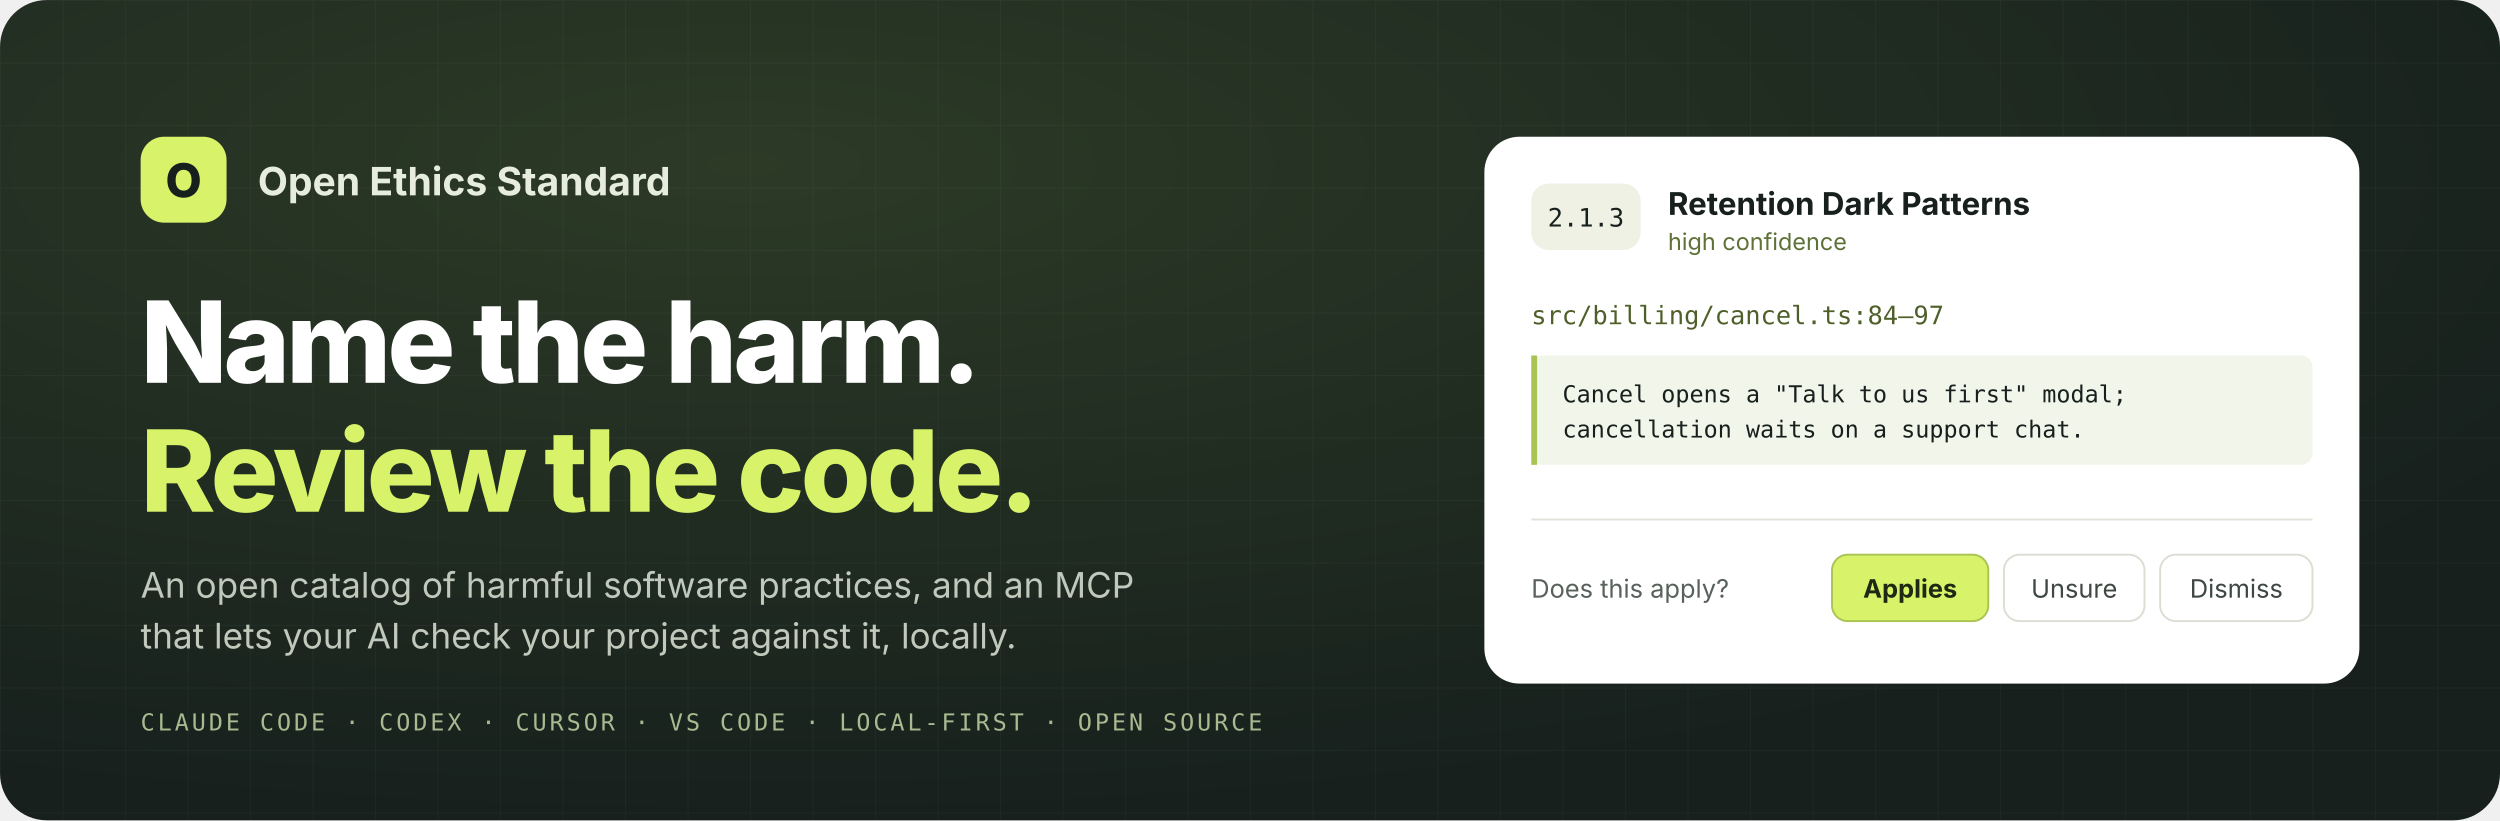
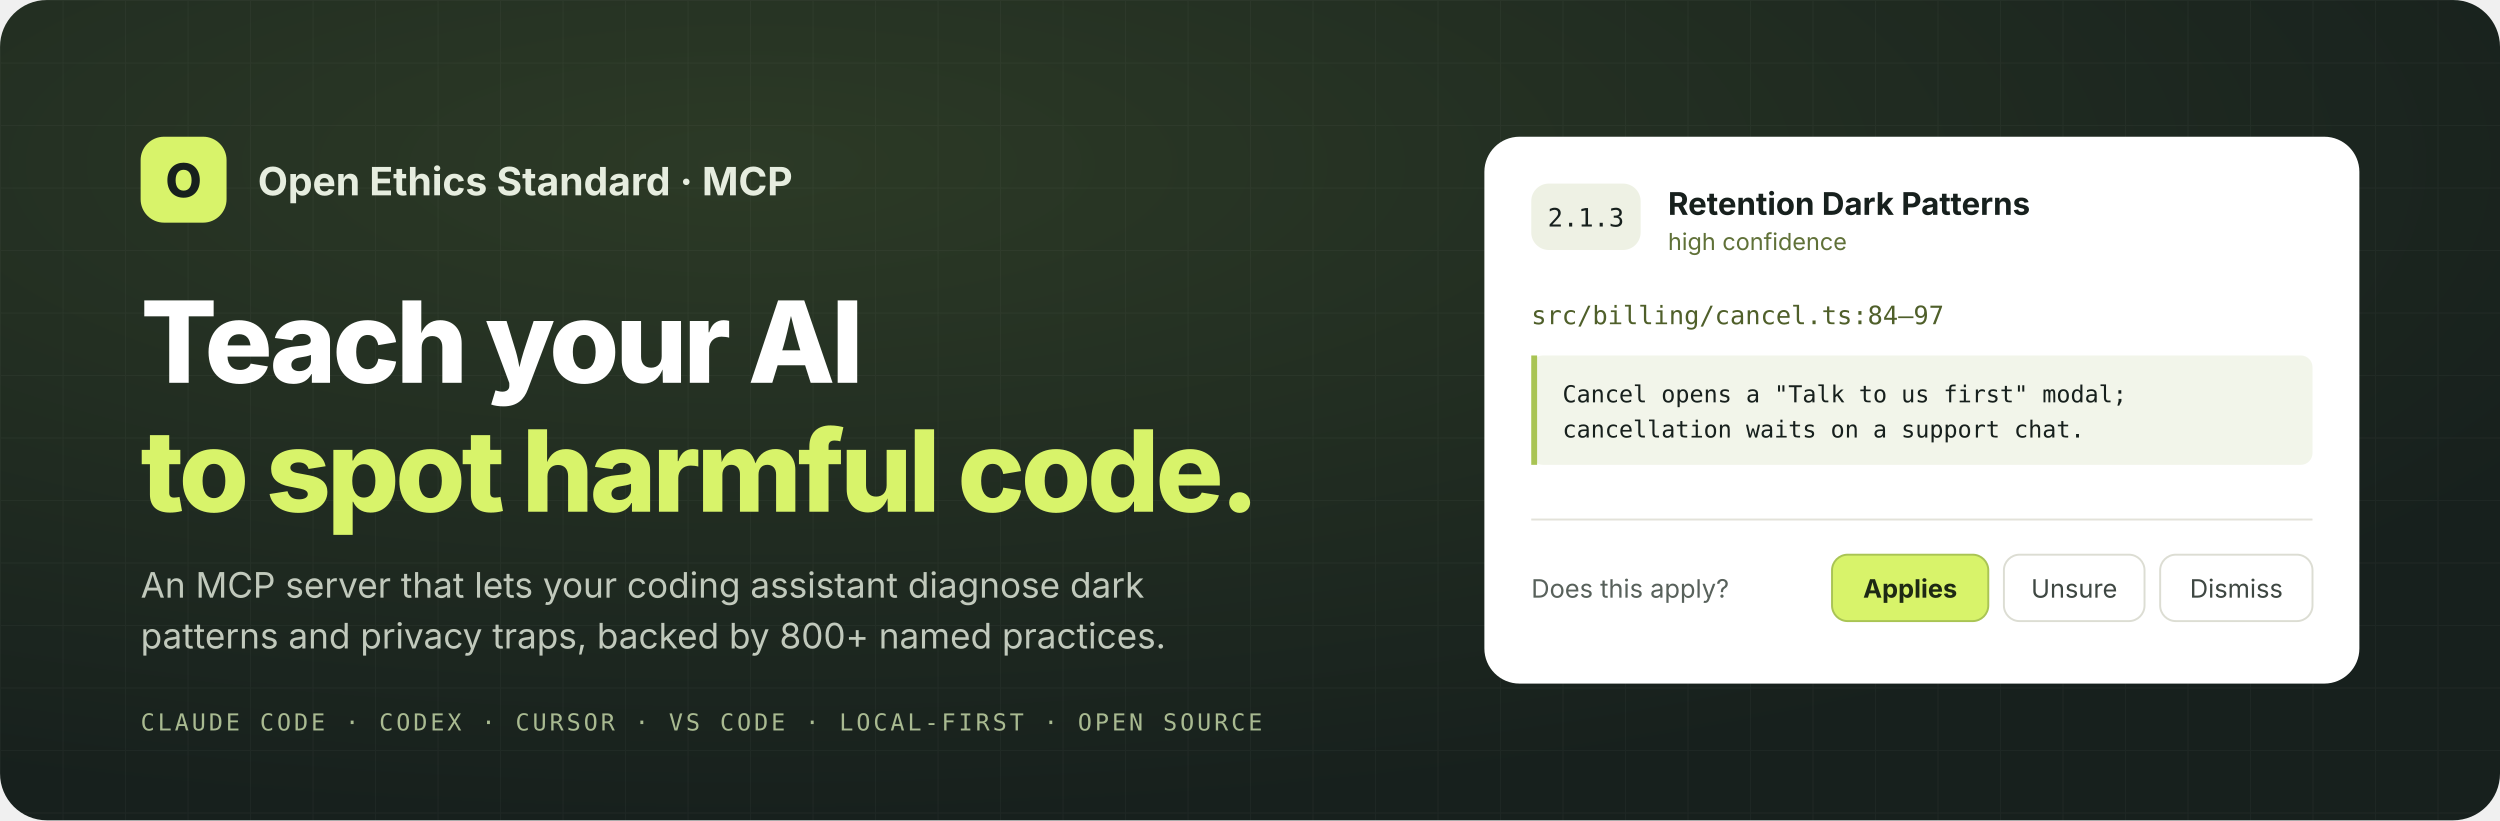
- <svg xmlns="http://www.w3.org/2000/svg" width="1280" height="420" viewBox="0 0 1280 420" role="img" aria-label="Open Ethics Standard — Name the harm. Review the code.">
+ <svg xmlns="http://www.w3.org/2000/svg" width="1280" height="420" viewBox="0 0 1280 420" role="img" aria-label="Open Ethics Standard MCP — Teach your AI to spot harmful code.">
  <defs>
    <radialGradient id="glow" cx="0.3" cy="0.2" r="0.8">
      <stop offset="0" stop-color="#2c3a26" />
      <stop offset="1" stop-color="#17201d" />
    </radialGradient>
    <pattern id="grid" width="32" height="32" patternUnits="userSpaceOnUse">
      <path d="M32 0H0V32" fill="none" stroke="#ffffff" stroke-opacity=".035" />
    </pattern>
    <style>
      text{font-family:Manrope,"Inter",-apple-system,"Segoe UI",Helvetica,Arial,sans-serif}
      .mono{font-family:"DM Mono",ui-monospace,SFMono-Regular,Menlo,Consolas,monospace}
    </style>
  </defs>
  <rect width="1280" height="420" rx="24" fill="url(#glow)" />
  <rect width="1280" height="420" rx="24" fill="url(#grid)" />
  <rect x="72" y="70" width="44" height="44" rx="12" fill="#d8f36a" />
  <text x="94" y="101" text-anchor="middle" font-size="24" font-weight="800" fill="#17201d">O</text>
-   <text x="132" y="100" font-size="20" font-weight="700" fill="#e6eddf">Open Ethics Standard</text>
-   <text x="72" y="196" font-size="58" font-weight="800" fill="#ffffff" letter-spacing="-2">Name the harm.</text>
-   <text x="72" y="262" font-size="58" font-weight="800" fill="#d8f36a" letter-spacing="-2">Review the code.</text>
-   <text x="72" y="306" font-size="18" fill="#c1c9bc">An open catalog of harmful software practices, and an MCP</text>
-   <text x="72" y="332" font-size="18" fill="#c1c9bc">that lets your AI check your project against it, locally.</text>
+   <text x="132" y="100" font-size="20" font-weight="700" fill="#e6eddf">Open Ethics Standard · MCP</text>
+   <text x="72" y="196" font-size="58" font-weight="800" fill="#ffffff" letter-spacing="-2">Teach your AI</text>
+   <text x="72" y="262" font-size="58" font-weight="800" fill="#d8f36a" letter-spacing="-2">to spot harmful code.</text>
+   <text x="72" y="306" font-size="18" fill="#c1c9bc">An MCP server that lets your coding assistant diagnose dark</text>
+   <text x="72" y="332" font-size="18" fill="#c1c9bc">patterns and privacy traps, backed by 800+ named practices.</text>
  <g class="mono" font-size="12" fill="#a9ba91" letter-spacing="1.5">
    <text x="72" y="374" class="mono">CLAUDE CODE · CODEX · CURSOR · VS CODE   ·   LOCAL-FIRST   ·   OPEN SOURCE</text>
  </g>
  <g transform="translate(760 70)">
    <rect width="448" height="280" rx="18" fill="#ffffff" />
    <rect x="24" y="24" width="56" height="34" rx="9" fill="#eef1e4" />
    <text x="52" y="46" text-anchor="middle" class="mono" font-size="13" fill="#17201d">2.1.3</text>
    <text x="94" y="40" font-size="16" font-weight="700" fill="#17201d">Retention Dark Patterns</text>
    <text x="94" y="58" font-size="12" fill="#607138">high confidence</text>
    <text x="24" y="96" class="mono" font-size="13" fill="#4f5f2a">src/billing/cancel.ts:84–97</text>
    <rect x="24" y="112" width="400" height="56" rx="6" fill="#f2f5ea" />
    <rect x="24" y="112" width="3" height="56" fill="#a9c454" />
    <text x="40" y="136" class="mono" font-size="12" fill="#17201d">Cancel opens a "Talk to us first" modal;</text>
    <text x="40" y="154" class="mono" font-size="12" fill="#17201d">cancellation waits on a support chat.</text>
    <line x1="24" y1="196" x2="424" y2="196" stroke="#e3e2d9" />
    <text x="24" y="236" font-size="13" fill="#58615b">Does this apply?</text>
    <rect x="178" y="214" width="80" height="34" rx="8" fill="#d8f36a" stroke="#a9c454" />
    <text x="218" y="236" text-anchor="middle" font-size="13" font-weight="700" fill="#1e2914">Applies</text>
    <rect x="266" y="214" width="72" height="34" rx="8" fill="#ffffff" stroke="#dcddd3" />
    <text x="302" y="236" text-anchor="middle" font-size="13" fill="#3e4742">Unsure</text>
    <rect x="346" y="214" width="78" height="34" rx="8" fill="#ffffff" stroke="#dcddd3" />
    <text x="385" y="236" text-anchor="middle" font-size="13" fill="#3e4742">Dismiss</text>
  </g>
</svg>
